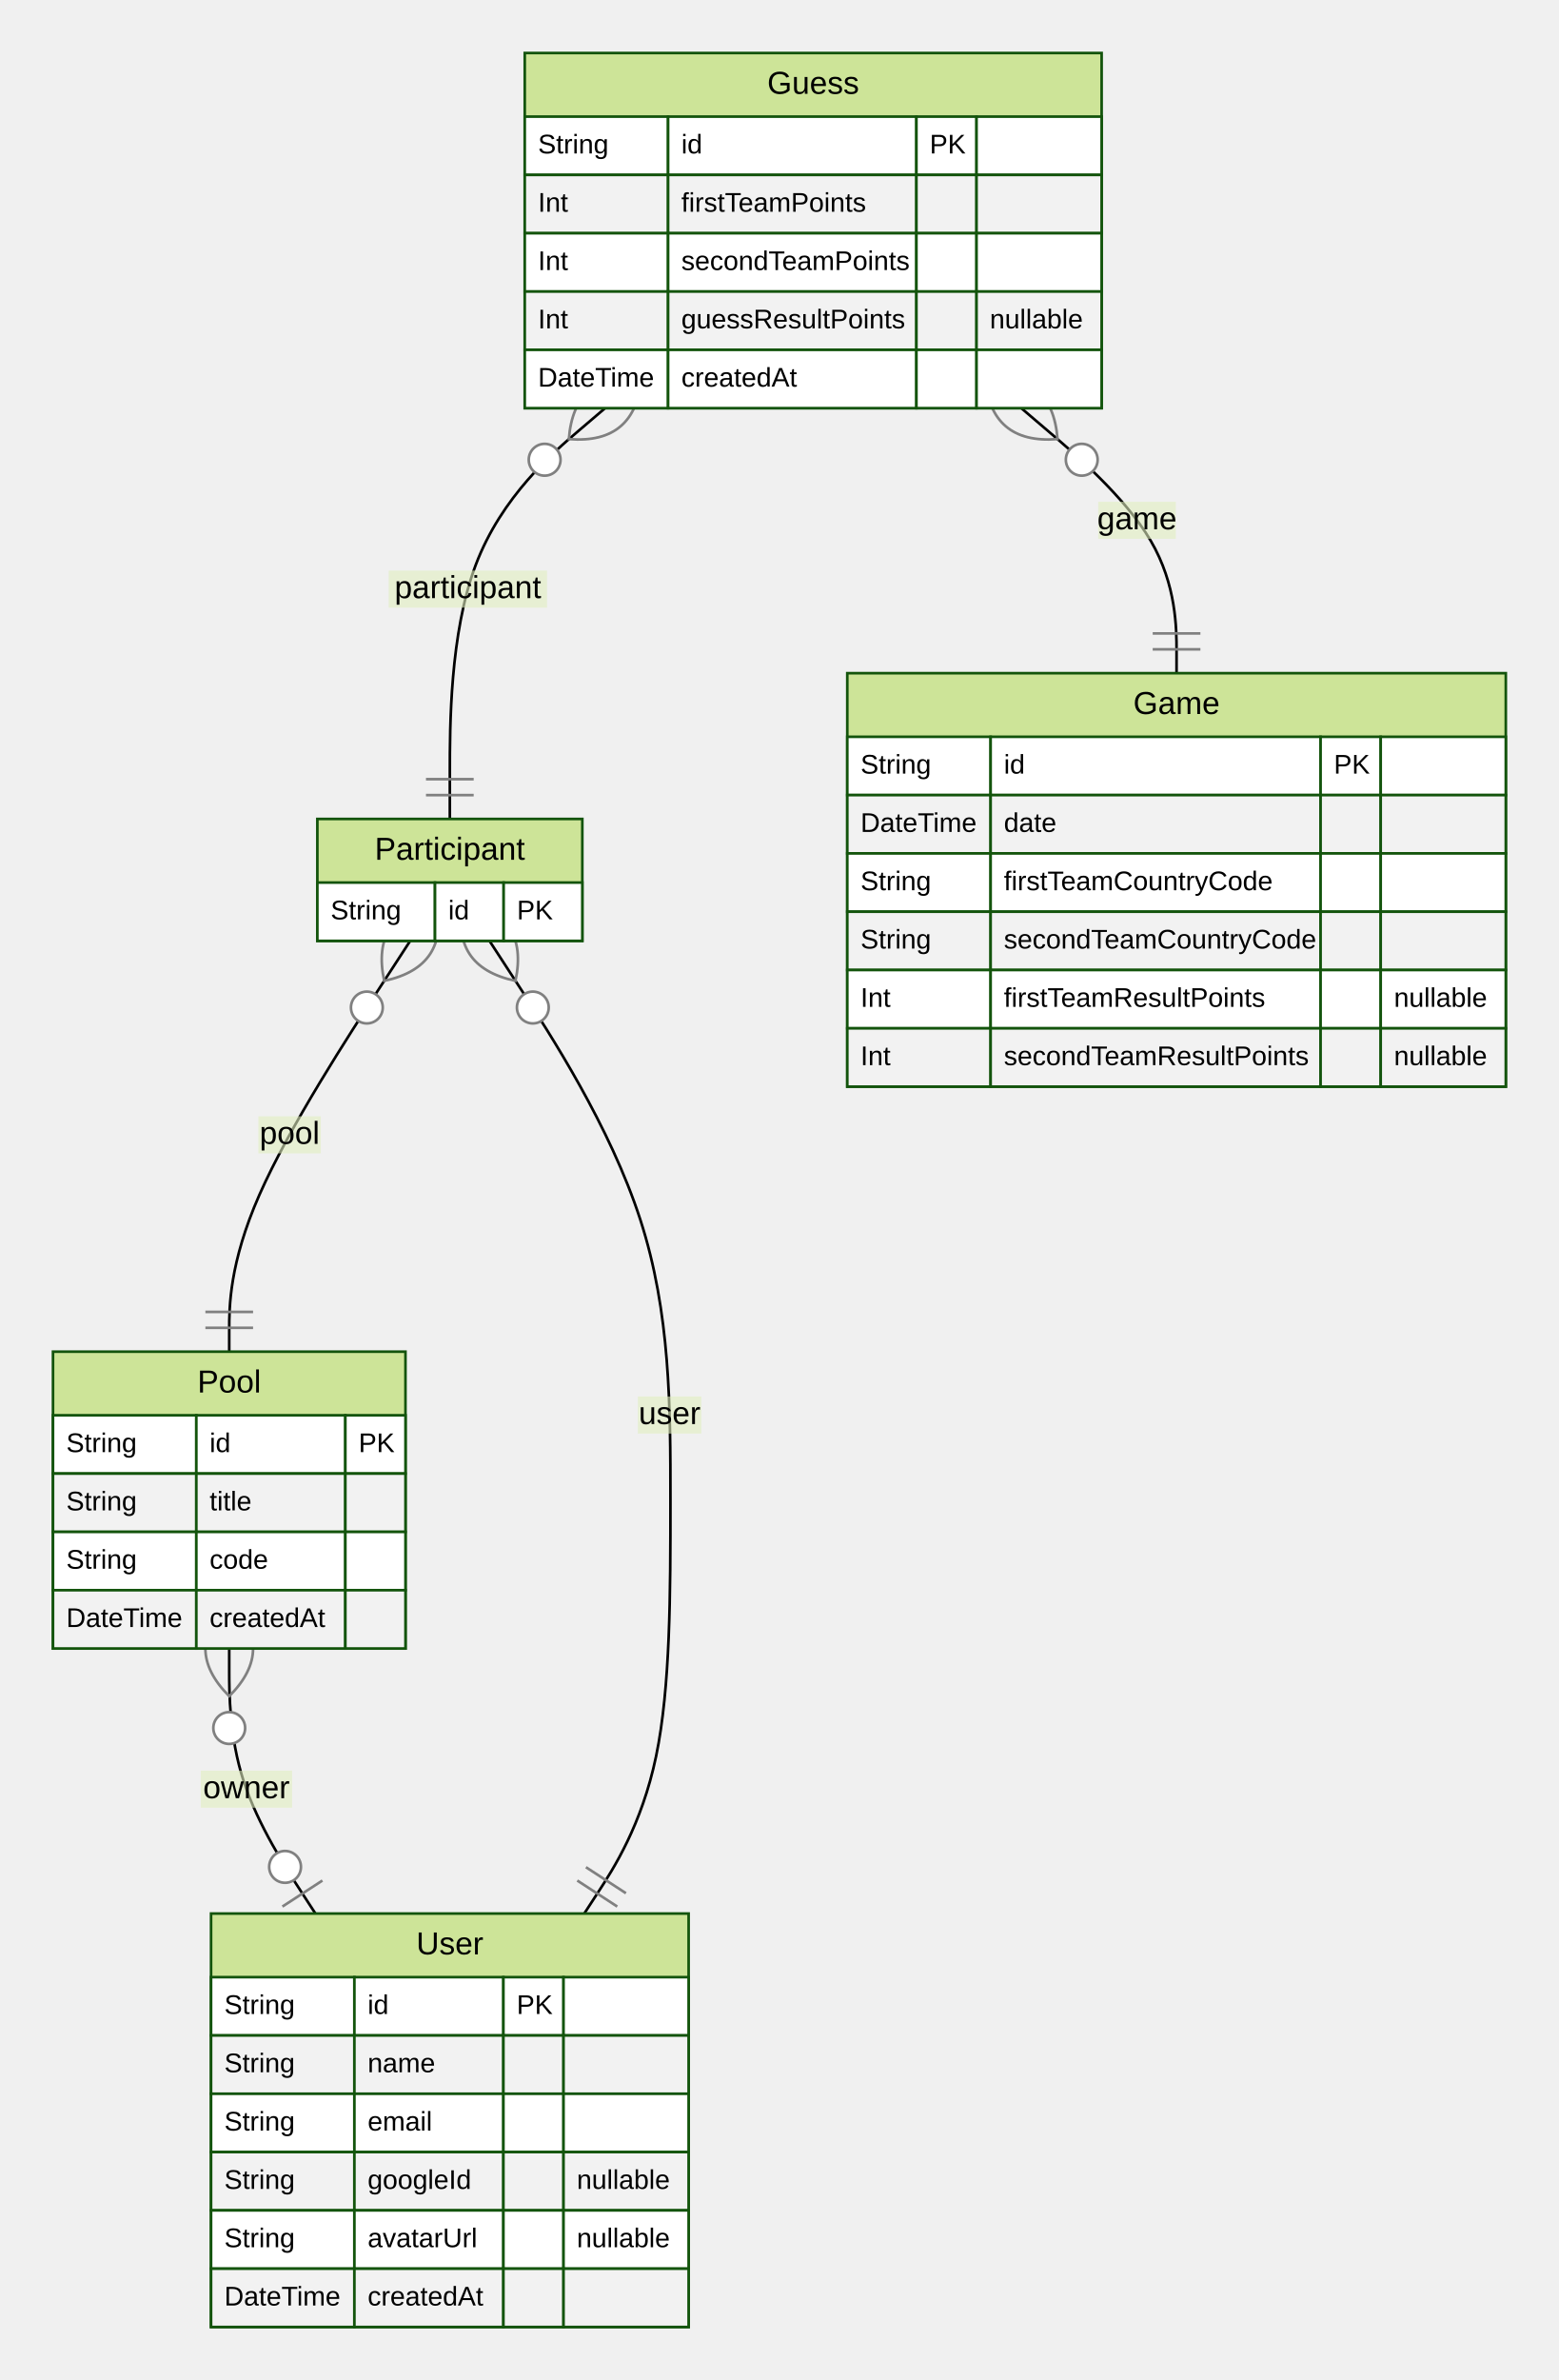
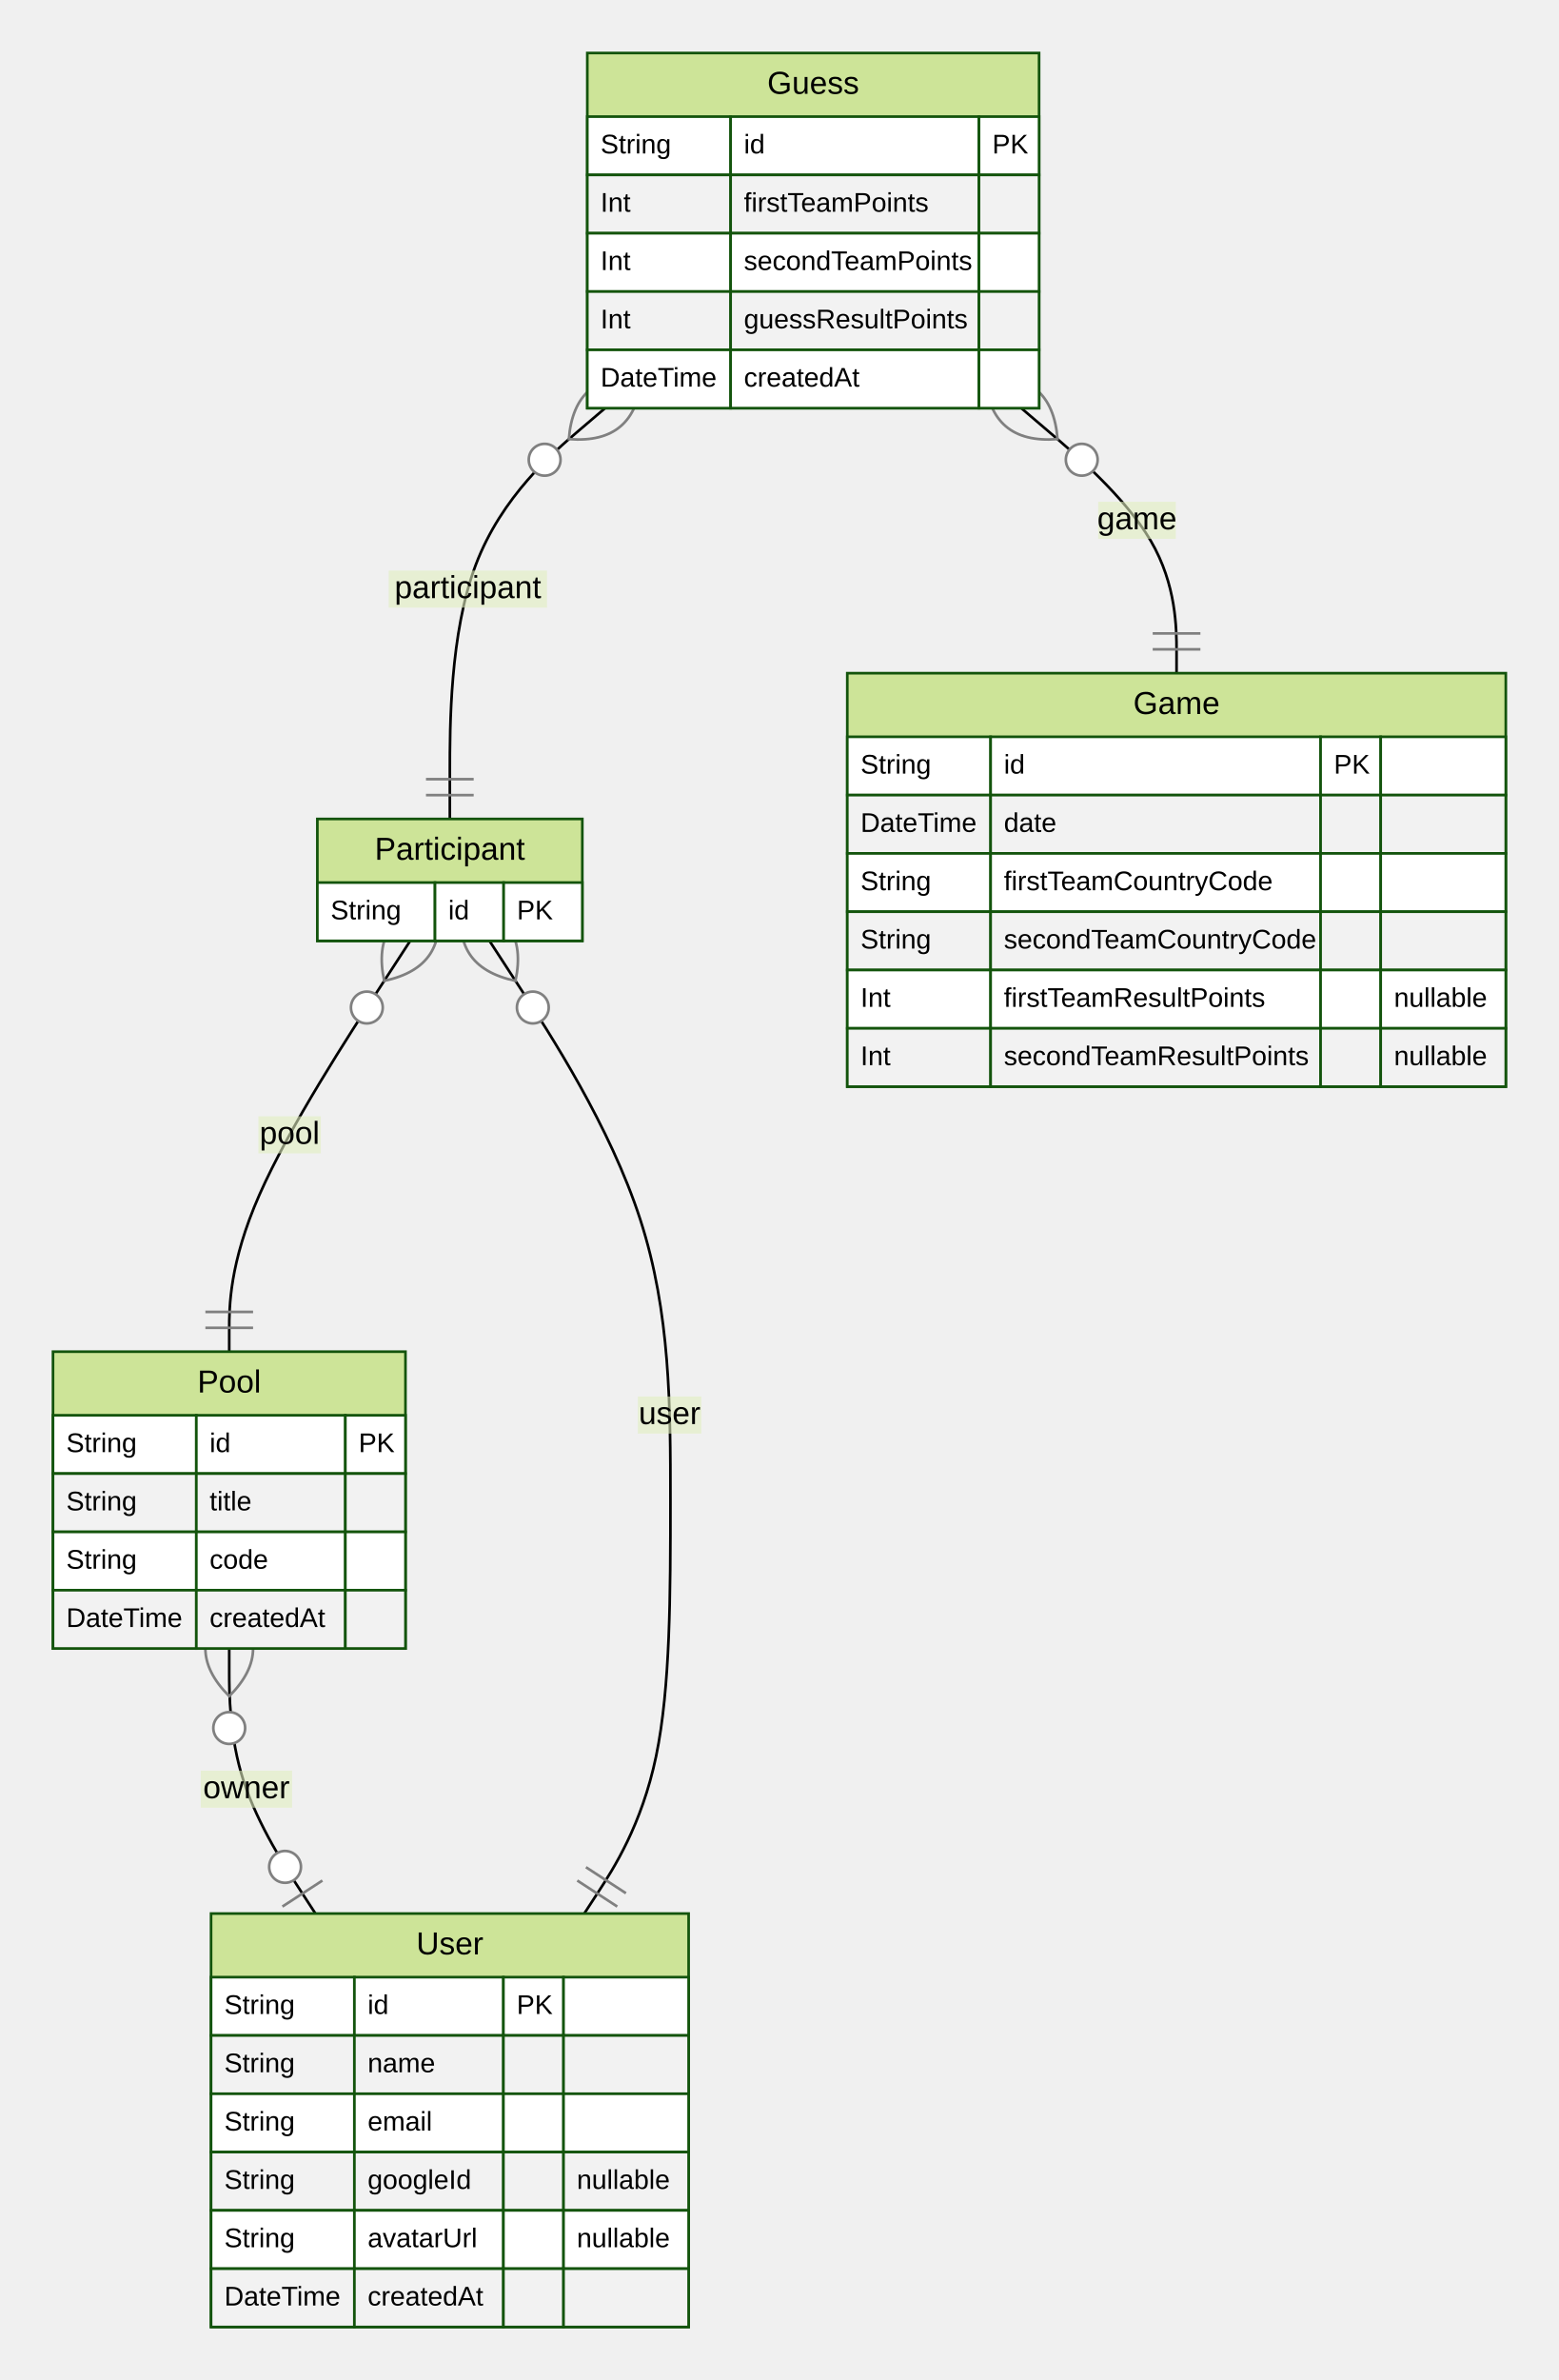
<svg xmlns="http://www.w3.org/2000/svg" aria-labelledby="chart-title-mermaid-0 chart-desc-mermaid-0" role="img" viewBox="0 0 588.295 898" style="max-width: 588.295px; background-color: white;" width="100%" id="mermaid-0">
  <style>#mermaid-0 {font-family:"trebuchet ms",verdana,arial,sans-serif;font-size:16px;fill:#000000;}#mermaid-0 .error-icon{fill:#552222;}#mermaid-0 .error-text{fill:#552222;stroke:#552222;}#mermaid-0 .edge-thickness-normal{stroke-width:2px;}#mermaid-0 .edge-thickness-thick{stroke-width:3.5px;}#mermaid-0 .edge-pattern-solid{stroke-dasharray:0;}#mermaid-0 .edge-pattern-dashed{stroke-dasharray:3;}#mermaid-0 .edge-pattern-dotted{stroke-dasharray:2;}#mermaid-0 .marker{fill:#000000;stroke:#000000;}#mermaid-0 .marker.cross{stroke:#000000;}#mermaid-0 svg{font-family:"trebuchet ms",verdana,arial,sans-serif;font-size:16px;}#mermaid-0 .entityBox{fill:#cde498;stroke:#13540c;}#mermaid-0 .attributeBoxOdd{fill:#ffffff;stroke:#13540c;}#mermaid-0 .attributeBoxEven{fill:#f2f2f2;stroke:#13540c;}#mermaid-0 .relationshipLabelBox{fill:hsl(78.158, 58.462%, 84.51%);opacity:0.7;background-color:hsl(78.158, 58.462%, 84.51%);}#mermaid-0 .relationshipLabelBox rect{opacity:0.5;}#mermaid-0 .relationshipLine{stroke:#000000;}#mermaid-0 :root{--mermaid-font-family:"trebuchet ms",verdana,arial,sans-serif;}</style>
  <g />
  <defs>
    <marker orient="auto" markerHeight="18" markerWidth="18" refY="9" refX="0" id="ONLY_ONE_START">
      <path d="M9,0 L9,18 M15,0 L15,18" fill="none" stroke="gray" />
    </marker>
  </defs>
  <defs>
    <marker orient="auto" markerHeight="18" markerWidth="18" refY="9" refX="18" id="ONLY_ONE_END">
      <path d="M3,0 L3,18 M9,0 L9,18" fill="none" stroke="gray" />
    </marker>
  </defs>
  <defs>
    <marker orient="auto" markerHeight="18" markerWidth="30" refY="9" refX="0" id="ZERO_OR_ONE_START">
      <circle r="6" cy="9" cx="21" fill="white" stroke="gray" />
      <path d="M9,0 L9,18" fill="none" stroke="gray" />
    </marker>
  </defs>
  <defs>
    <marker orient="auto" markerHeight="18" markerWidth="30" refY="9" refX="30" id="ZERO_OR_ONE_END">
      <circle r="6" cy="9" cx="9" fill="white" stroke="gray" />
      <path d="M21,0 L21,18" fill="none" stroke="gray" />
    </marker>
  </defs>
  <defs>
    <marker orient="auto" markerHeight="36" markerWidth="45" refY="18" refX="18" id="ONE_OR_MORE_START">
      <path d="M0,18 Q 18,0 36,18 Q 18,36 0,18 M42,9 L42,27" fill="none" stroke="gray" />
    </marker>
  </defs>
  <defs>
    <marker orient="auto" markerHeight="36" markerWidth="45" refY="18" refX="27" id="ONE_OR_MORE_END">
      <path d="M3,9 L3,27 M9,18 Q27,0 45,18 Q27,36 9,18" fill="none" stroke="gray" />
    </marker>
  </defs>
  <defs>
    <marker orient="auto" markerHeight="36" markerWidth="57" refY="18" refX="18" id="ZERO_OR_MORE_START">
      <circle r="6" cy="18" cx="48" fill="white" stroke="gray" />
      <path d="M0,18 Q18,0 36,18 Q18,36 0,18" fill="none" stroke="gray" />
    </marker>
  </defs>
  <defs>
    <marker orient="auto" markerHeight="36" markerWidth="57" refY="18" refX="39" id="ZERO_OR_MORE_END">
      <circle r="6" cy="18" cx="9" fill="white" stroke="gray" />
      <path d="M21,18 Q39,0 57,18 Q39,36 21,18" fill="none" stroke="gray" />
    </marker>
  </defs>
  <path marker-start="url(#ZERO_OR_MORE_START)" marker-end="url(#ZERO_OR_ONE_END)" fill="none" stroke="gray" d="M86.513,622L86.513,630.333C86.513,638.667,86.513,655.333,91.934,672C97.354,688.667,108.195,705.333,113.615,713.667L119.035,722" class="er relationshipLine" />
  <path marker-start="url(#ZERO_OR_MORE_START)" marker-end="url(#ONLY_ONE_END)" fill="none" stroke="gray" d="M184.73,355L196.113,372.5C207.495,390,230.261,425,241.644,460.167C253.026,495.333,253.026,530.667,253.026,566C253.026,601.333,253.026,636.667,247.606,662.667C242.186,688.667,231.345,705.333,225.925,713.667L220.504,722" class="er relationshipLine" />
  <path marker-start="url(#ZERO_OR_MORE_START)" marker-end="url(#ONLY_ONE_END)" fill="none" stroke="gray" d="M154.81,355L143.427,372.5C132.044,390,109.279,425,97.896,450.833C86.513,476.667,86.513,493.333,86.513,501.667L86.513,510" class="er relationshipLine" />
  <path marker-start="url(#ZERO_OR_MORE_START)" marker-end="url(#ONLY_ONE_END)" fill="none" stroke="gray" d="M385.429,154L395.196,162.333C404.964,170.667,424.498,187.333,434.265,204C444.032,220.667,444.032,237.333,444.032,245.667L444.032,254" class="er relationshipLine" />
  <path marker-start="url(#ZERO_OR_MORE_START)" marker-end="url(#ONLY_ONE_END)" fill="none" stroke="gray" d="M228.373,154L218.606,162.333C208.839,170.667,189.304,187.333,179.537,213.167C169.77,239,169.77,274,169.77,291.5L169.77,309" class="er relationshipLine" />
  <g transform="translate(20,510 )" id="Pool">
    <rect height="112" width="133.026" y="0" x="0" stroke="gray" fill-opacity="100%" fill="honeydew" class="er entityBox" />
    <text transform="translate(66.51321,12)" style="font-family: &quot;trebuchet ms&quot;, verdana, arial, sans-serif;; font-size: 12px" text-anchor="middle" dominant-baseline="middle" y="0" x="0" id="entity-Pool" class="er entityLabel">Pool</text>
    <rect height="22" width="54.096" y="24" x="0" stroke="gray" fill-opacity="100%" fill="honeydew" class="er attributeBoxOdd" />
    <text transform="translate(5,35)" style="font-family: &quot;trebuchet ms&quot;, verdana, arial, sans-serif;; font-size: 10.2px" text-anchor="left" dominant-baseline="middle" y="0" x="0" id="entity-Pool-attr-1-type" class="er entityLabel">String</text>
    <rect height="22" width="56.243" y="24" x="54.096" stroke="gray" fill-opacity="100%" fill="honeydew" class="er attributeBoxOdd" />
    <text transform="translate(59.09555,35)" style="font-family: &quot;trebuchet ms&quot;, verdana, arial, sans-serif;; font-size: 10.2px" text-anchor="left" dominant-baseline="middle" y="0" x="0" id="entity-Pool-attr-1-name" class="er entityLabel">id</text>
    <rect height="22" width="22.688" y="24" x="110.339" stroke="gray" fill-opacity="100%" fill="honeydew" class="er attributeBoxOdd" />
    <text transform="translate(115.3387,35)" style="font-family: &quot;trebuchet ms&quot;, verdana, arial, sans-serif;; font-size: 10.2px" text-anchor="left" dominant-baseline="middle" y="0" x="0" id="entity-Pool-attr-1-key" class="er entityLabel">PK</text>
    <rect height="22" width="54.096" y="46" x="0" stroke="gray" fill-opacity="100%" fill="honeydew" class="er attributeBoxEven" />
    <text transform="translate(5,57)" style="font-family: &quot;trebuchet ms&quot;, verdana, arial, sans-serif;; font-size: 10.2px" text-anchor="left" dominant-baseline="middle" y="0" x="0" id="entity-Pool-attr-2-type" class="er entityLabel">String</text>
    <rect height="22" width="56.243" y="46" x="54.096" stroke="gray" fill-opacity="100%" fill="honeydew" class="er attributeBoxEven" />
    <text transform="translate(59.09555,57)" style="font-family: &quot;trebuchet ms&quot;, verdana, arial, sans-serif;; font-size: 10.2px" text-anchor="left" dominant-baseline="middle" y="0" x="0" id="entity-Pool-attr-2-name" class="er entityLabel">title</text>
    <rect height="22" width="22.688" y="46" x="110.339" stroke="gray" fill-opacity="100%" fill="honeydew" class="er attributeBoxEven" />
    <text transform="translate(115.3387,57)" style="font-family: &quot;trebuchet ms&quot;, verdana, arial, sans-serif;; font-size: 10.2px" text-anchor="left" dominant-baseline="middle" y="0" x="0" id="entity-Pool-attr-2-key" class="er entityLabel" />
    <rect height="22" width="54.096" y="68" x="0" stroke="gray" fill-opacity="100%" fill="honeydew" class="er attributeBoxOdd" />
    <text transform="translate(5,79)" style="font-family: &quot;trebuchet ms&quot;, verdana, arial, sans-serif;; font-size: 10.2px" text-anchor="left" dominant-baseline="middle" y="0" x="0" id="entity-Pool-attr-3-type" class="er entityLabel">String</text>
    <rect height="22" width="56.243" y="68" x="54.096" stroke="gray" fill-opacity="100%" fill="honeydew" class="er attributeBoxOdd" />
    <text transform="translate(59.09555,79)" style="font-family: &quot;trebuchet ms&quot;, verdana, arial, sans-serif;; font-size: 10.2px" text-anchor="left" dominant-baseline="middle" y="0" x="0" id="entity-Pool-attr-3-name" class="er entityLabel">code</text>
    <rect height="22" width="22.688" y="68" x="110.339" stroke="gray" fill-opacity="100%" fill="honeydew" class="er attributeBoxOdd" />
    <text transform="translate(115.3387,79)" style="font-family: &quot;trebuchet ms&quot;, verdana, arial, sans-serif;; font-size: 10.2px" text-anchor="left" dominant-baseline="middle" y="0" x="0" id="entity-Pool-attr-3-key" class="er entityLabel" />
    <rect height="22" width="54.096" y="90" x="0" stroke="gray" fill-opacity="100%" fill="honeydew" class="er attributeBoxEven" />
    <text transform="translate(5,101)" style="font-family: &quot;trebuchet ms&quot;, verdana, arial, sans-serif;; font-size: 10.2px" text-anchor="left" dominant-baseline="middle" y="0" x="0" id="entity-Pool-attr-4-type" class="er entityLabel">DateTime</text>
    <rect height="22" width="56.243" y="90" x="54.096" stroke="gray" fill-opacity="100%" fill="honeydew" class="er attributeBoxEven" />
    <text transform="translate(59.09555,101)" style="font-family: &quot;trebuchet ms&quot;, verdana, arial, sans-serif;; font-size: 10.2px" text-anchor="left" dominant-baseline="middle" y="0" x="0" id="entity-Pool-attr-4-name" class="er entityLabel">createdAt</text>
    <rect height="22" width="22.688" y="90" x="110.339" stroke="gray" fill-opacity="100%" fill="honeydew" class="er attributeBoxEven" />
    <text transform="translate(115.3387,101)" style="font-family: &quot;trebuchet ms&quot;, verdana, arial, sans-serif;; font-size: 10.2px" text-anchor="left" dominant-baseline="middle" y="0" x="0" id="entity-Pool-attr-4-key" class="er entityLabel" />
  </g>
  <g transform="translate(119.7698,309 )" id="Participant">
    <rect height="46" width="100" y="0" x="0" stroke="gray" fill-opacity="100%" fill="honeydew" class="er entityBox" />
    <text transform="translate(50,12)" style="font-family: &quot;trebuchet ms&quot;, verdana, arial, sans-serif;; font-size: 12px" text-anchor="middle" dominant-baseline="middle" y="0" x="0" id="entity-Participant" class="er entityLabel">Participant</text>
    <rect height="22" width="44.399" y="24" x="0" stroke="gray" fill-opacity="100%" fill="honeydew" class="er attributeBoxOdd" />
    <text transform="translate(5,35)" style="font-family: &quot;trebuchet ms&quot;, verdana, arial, sans-serif;; font-size: 10.2px" text-anchor="left" dominant-baseline="middle" y="0" x="0" id="entity-Participant-attr-1-type" class="er entityLabel">String</text>
    <rect height="22" width="25.911" y="24" x="44.399" stroke="gray" fill-opacity="100%" fill="honeydew" class="er attributeBoxOdd" />
    <text transform="translate(49.39862,35)" style="font-family: &quot;trebuchet ms&quot;, verdana, arial, sans-serif;; font-size: 10.2px" text-anchor="left" dominant-baseline="middle" y="0" x="0" id="entity-Participant-attr-1-name" class="er entityLabel">id</text>
    <rect height="22" width="29.69" y="24" x="70.31" stroke="gray" fill-opacity="100%" fill="honeydew" class="er attributeBoxOdd" />
    <text transform="translate(75.30976,35)" style="font-family: &quot;trebuchet ms&quot;, verdana, arial, sans-serif;; font-size: 10.2px" text-anchor="left" dominant-baseline="middle" y="0" x="0" id="entity-Participant-attr-1-key" class="er entityLabel">PK</text>
  </g>
  <g transform="translate(79.65034,722 )" id="User">
    <rect height="156" width="180.239" y="0" x="0" stroke="gray" fill-opacity="100%" fill="honeydew" class="er entityBox" />
    <text transform="translate(90.11948,12)" style="font-family: &quot;trebuchet ms&quot;, verdana, arial, sans-serif;; font-size: 12px" text-anchor="middle" dominant-baseline="middle" y="0" x="0" id="entity-User" class="er entityLabel">User</text>
    <rect height="22" width="54.096" y="24" x="0" stroke="gray" fill-opacity="100%" fill="honeydew" class="er attributeBoxOdd" />
    <text transform="translate(5,35)" style="font-family: &quot;trebuchet ms&quot;, verdana, arial, sans-serif;; font-size: 10.2px" text-anchor="left" dominant-baseline="middle" y="0" x="0" id="entity-User-attr-1-type" class="er entityLabel">String</text>
    <rect height="22" width="56.243" y="24" x="54.096" stroke="gray" fill-opacity="100%" fill="honeydew" class="er attributeBoxOdd" />
    <text transform="translate(59.09555,35)" style="font-family: &quot;trebuchet ms&quot;, verdana, arial, sans-serif;; font-size: 10.2px" text-anchor="left" dominant-baseline="middle" y="0" x="0" id="entity-User-attr-1-name" class="er entityLabel">id</text>
    <rect height="22" width="22.688" y="24" x="110.339" stroke="gray" fill-opacity="100%" fill="honeydew" class="er attributeBoxOdd" />
    <text transform="translate(115.3387,35)" style="font-family: &quot;trebuchet ms&quot;, verdana, arial, sans-serif;; font-size: 10.2px" text-anchor="left" dominant-baseline="middle" y="0" x="0" id="entity-User-attr-1-key" class="er entityLabel">PK</text>
    <rect height="22" width="47.213" y="24" x="133.026" stroke="gray" fill-opacity="100%" fill="honeydew" class="er attributeBoxOdd" />
    <text transform="translate(138.0264,35)" style="font-family: &quot;trebuchet ms&quot;, verdana, arial, sans-serif;; font-size: 10.2px" text-anchor="left" dominant-baseline="middle" y="0" x="0" id="entity-User-attr-1-comment" class="er entityLabel" />
    <rect height="22" width="54.096" y="46" x="0" stroke="gray" fill-opacity="100%" fill="honeydew" class="er attributeBoxEven" />
    <text transform="translate(5,57)" style="font-family: &quot;trebuchet ms&quot;, verdana, arial, sans-serif;; font-size: 10.2px" text-anchor="left" dominant-baseline="middle" y="0" x="0" id="entity-User-attr-2-type" class="er entityLabel">String</text>
    <rect height="22" width="56.243" y="46" x="54.096" stroke="gray" fill-opacity="100%" fill="honeydew" class="er attributeBoxEven" />
    <text transform="translate(59.09555,57)" style="font-family: &quot;trebuchet ms&quot;, verdana, arial, sans-serif;; font-size: 10.2px" text-anchor="left" dominant-baseline="middle" y="0" x="0" id="entity-User-attr-2-name" class="er entityLabel">name</text>
    <rect height="22" width="22.688" y="46" x="110.339" stroke="gray" fill-opacity="100%" fill="honeydew" class="er attributeBoxEven" />
    <text transform="translate(115.3387,57)" style="font-family: &quot;trebuchet ms&quot;, verdana, arial, sans-serif;; font-size: 10.2px" text-anchor="left" dominant-baseline="middle" y="0" x="0" id="entity-User-attr-2-key" class="er entityLabel" />
    <rect height="22" width="47.213" y="46" x="133.026" stroke="gray" fill-opacity="100%" fill="honeydew" class="er attributeBoxEven" />
    <text transform="translate(138.0264,57)" style="font-family: &quot;trebuchet ms&quot;, verdana, arial, sans-serif;; font-size: 10.2px" text-anchor="left" dominant-baseline="middle" y="0" x="0" id="entity-User-attr-2-comment" class="er entityLabel" />
    <rect height="22" width="54.096" y="68" x="0" stroke="gray" fill-opacity="100%" fill="honeydew" class="er attributeBoxOdd" />
    <text transform="translate(5,79)" style="font-family: &quot;trebuchet ms&quot;, verdana, arial, sans-serif;; font-size: 10.2px" text-anchor="left" dominant-baseline="middle" y="0" x="0" id="entity-User-attr-3-type" class="er entityLabel">String</text>
    <rect height="22" width="56.243" y="68" x="54.096" stroke="gray" fill-opacity="100%" fill="honeydew" class="er attributeBoxOdd" />
    <text transform="translate(59.09555,79)" style="font-family: &quot;trebuchet ms&quot;, verdana, arial, sans-serif;; font-size: 10.2px" text-anchor="left" dominant-baseline="middle" y="0" x="0" id="entity-User-attr-3-name" class="er entityLabel">email</text>
    <rect height="22" width="22.688" y="68" x="110.339" stroke="gray" fill-opacity="100%" fill="honeydew" class="er attributeBoxOdd" />
    <text transform="translate(115.3387,79)" style="font-family: &quot;trebuchet ms&quot;, verdana, arial, sans-serif;; font-size: 10.2px" text-anchor="left" dominant-baseline="middle" y="0" x="0" id="entity-User-attr-3-key" class="er entityLabel" />
    <rect height="22" width="47.213" y="68" x="133.026" stroke="gray" fill-opacity="100%" fill="honeydew" class="er attributeBoxOdd" />
    <text transform="translate(138.0264,79)" style="font-family: &quot;trebuchet ms&quot;, verdana, arial, sans-serif;; font-size: 10.2px" text-anchor="left" dominant-baseline="middle" y="0" x="0" id="entity-User-attr-3-comment" class="er entityLabel" />
    <rect height="22" width="54.096" y="90" x="0" stroke="gray" fill-opacity="100%" fill="honeydew" class="er attributeBoxEven" />
    <text transform="translate(5,101)" style="font-family: &quot;trebuchet ms&quot;, verdana, arial, sans-serif;; font-size: 10.2px" text-anchor="left" dominant-baseline="middle" y="0" x="0" id="entity-User-attr-4-type" class="er entityLabel">String</text>
    <rect height="22" width="56.243" y="90" x="54.096" stroke="gray" fill-opacity="100%" fill="honeydew" class="er attributeBoxEven" />
    <text transform="translate(59.09555,101)" style="font-family: &quot;trebuchet ms&quot;, verdana, arial, sans-serif;; font-size: 10.2px" text-anchor="left" dominant-baseline="middle" y="0" x="0" id="entity-User-attr-4-name" class="er entityLabel">googleId</text>
    <rect height="22" width="22.688" y="90" x="110.339" stroke="gray" fill-opacity="100%" fill="honeydew" class="er attributeBoxEven" />
    <text transform="translate(115.3387,101)" style="font-family: &quot;trebuchet ms&quot;, verdana, arial, sans-serif;; font-size: 10.2px" text-anchor="left" dominant-baseline="middle" y="0" x="0" id="entity-User-attr-4-key" class="er entityLabel" />
    <rect height="22" width="47.213" y="90" x="133.026" stroke="gray" fill-opacity="100%" fill="honeydew" class="er attributeBoxEven" />
    <text transform="translate(138.0264,101)" style="font-family: &quot;trebuchet ms&quot;, verdana, arial, sans-serif;; font-size: 10.2px" text-anchor="left" dominant-baseline="middle" y="0" x="0" id="entity-User-attr-4-comment" class="er entityLabel">nullable</text>
    <rect height="22" width="54.096" y="112" x="0" stroke="gray" fill-opacity="100%" fill="honeydew" class="er attributeBoxOdd" />
    <text transform="translate(5,123)" style="font-family: &quot;trebuchet ms&quot;, verdana, arial, sans-serif;; font-size: 10.2px" text-anchor="left" dominant-baseline="middle" y="0" x="0" id="entity-User-attr-5-type" class="er entityLabel">String</text>
    <rect height="22" width="56.243" y="112" x="54.096" stroke="gray" fill-opacity="100%" fill="honeydew" class="er attributeBoxOdd" />
    <text transform="translate(59.09555,123)" style="font-family: &quot;trebuchet ms&quot;, verdana, arial, sans-serif;; font-size: 10.2px" text-anchor="left" dominant-baseline="middle" y="0" x="0" id="entity-User-attr-5-name" class="er entityLabel">avatarUrl</text>
    <rect height="22" width="22.688" y="112" x="110.339" stroke="gray" fill-opacity="100%" fill="honeydew" class="er attributeBoxOdd" />
    <text transform="translate(115.3387,123)" style="font-family: &quot;trebuchet ms&quot;, verdana, arial, sans-serif;; font-size: 10.2px" text-anchor="left" dominant-baseline="middle" y="0" x="0" id="entity-User-attr-5-key" class="er entityLabel" />
    <rect height="22" width="47.213" y="112" x="133.026" stroke="gray" fill-opacity="100%" fill="honeydew" class="er attributeBoxOdd" />
    <text transform="translate(138.0264,123)" style="font-family: &quot;trebuchet ms&quot;, verdana, arial, sans-serif;; font-size: 10.2px" text-anchor="left" dominant-baseline="middle" y="0" x="0" id="entity-User-attr-5-comment" class="er entityLabel">nullable</text>
    <rect height="22" width="54.096" y="134" x="0" stroke="gray" fill-opacity="100%" fill="honeydew" class="er attributeBoxEven" />
    <text transform="translate(5,145)" style="font-family: &quot;trebuchet ms&quot;, verdana, arial, sans-serif;; font-size: 10.2px" text-anchor="left" dominant-baseline="middle" y="0" x="0" id="entity-User-attr-6-type" class="er entityLabel">DateTime</text>
    <rect height="22" width="56.243" y="134" x="54.096" stroke="gray" fill-opacity="100%" fill="honeydew" class="er attributeBoxEven" />
    <text transform="translate(59.09555,145)" style="font-family: &quot;trebuchet ms&quot;, verdana, arial, sans-serif;; font-size: 10.2px" text-anchor="left" dominant-baseline="middle" y="0" x="0" id="entity-User-attr-6-name" class="er entityLabel">createdAt</text>
    <rect height="22" width="22.688" y="134" x="110.339" stroke="gray" fill-opacity="100%" fill="honeydew" class="er attributeBoxEven" />
    <text transform="translate(115.3387,145)" style="font-family: &quot;trebuchet ms&quot;, verdana, arial, sans-serif;; font-size: 10.2px" text-anchor="left" dominant-baseline="middle" y="0" x="0" id="entity-User-attr-6-key" class="er entityLabel" />
    <rect height="22" width="47.213" y="134" x="133.026" stroke="gray" fill-opacity="100%" fill="honeydew" class="er attributeBoxEven" />
    <text transform="translate(138.0264,145)" style="font-family: &quot;trebuchet ms&quot;, verdana, arial, sans-serif;; font-size: 10.2px" text-anchor="left" dominant-baseline="middle" y="0" x="0" id="entity-User-attr-6-comment" class="er entityLabel" />
  </g>
  <g transform="translate(319.7698,254 )" id="Game">
    <rect height="156" width="248.525" y="0" x="0" stroke="gray" fill-opacity="100%" fill="honeydew" class="er entityBox" />
    <text transform="translate(124.2625,12)" style="font-family: &quot;trebuchet ms&quot;, verdana, arial, sans-serif;; font-size: 12px" text-anchor="middle" dominant-baseline="middle" y="0" x="0" id="entity-Game" class="er entityLabel">Game</text>
    <rect height="22" width="54.096" y="24" x="0" stroke="gray" fill-opacity="100%" fill="honeydew" class="er attributeBoxOdd" />
    <text transform="translate(5,35)" style="font-family: &quot;trebuchet ms&quot;, verdana, arial, sans-serif;; font-size: 10.2px" text-anchor="left" dominant-baseline="middle" y="0" x="0" id="entity-Game-attr-1-type" class="er entityLabel">String</text>
    <rect height="22" width="124.529" y="24" x="54.096" stroke="gray" fill-opacity="100%" fill="honeydew" class="er attributeBoxOdd" />
    <text transform="translate(59.09555,35)" style="font-family: &quot;trebuchet ms&quot;, verdana, arial, sans-serif;; font-size: 10.2px" text-anchor="left" dominant-baseline="middle" y="0" x="0" id="entity-Game-attr-1-name" class="er entityLabel">id</text>
    <rect height="22" width="22.688" y="24" x="178.625" stroke="gray" fill-opacity="100%" fill="honeydew" class="er attributeBoxOdd" />
    <text transform="translate(183.6248,35)" style="font-family: &quot;trebuchet ms&quot;, verdana, arial, sans-serif;; font-size: 10.2px" text-anchor="left" dominant-baseline="middle" y="0" x="0" id="entity-Game-attr-1-key" class="er entityLabel">PK</text>
    <rect height="22" width="47.213" y="24" x="201.312" stroke="gray" fill-opacity="100%" fill="honeydew" class="er attributeBoxOdd" />
    <text transform="translate(206.3125,35)" style="font-family: &quot;trebuchet ms&quot;, verdana, arial, sans-serif;; font-size: 10.2px" text-anchor="left" dominant-baseline="middle" y="0" x="0" id="entity-Game-attr-1-comment" class="er entityLabel" />
    <rect height="22" width="54.096" y="46" x="0" stroke="gray" fill-opacity="100%" fill="honeydew" class="er attributeBoxEven" />
    <text transform="translate(5,57)" style="font-family: &quot;trebuchet ms&quot;, verdana, arial, sans-serif;; font-size: 10.2px" text-anchor="left" dominant-baseline="middle" y="0" x="0" id="entity-Game-attr-2-type" class="er entityLabel">DateTime</text>
    <rect height="22" width="124.529" y="46" x="54.096" stroke="gray" fill-opacity="100%" fill="honeydew" class="er attributeBoxEven" />
    <text transform="translate(59.09555,57)" style="font-family: &quot;trebuchet ms&quot;, verdana, arial, sans-serif;; font-size: 10.2px" text-anchor="left" dominant-baseline="middle" y="0" x="0" id="entity-Game-attr-2-name" class="er entityLabel">date</text>
    <rect height="22" width="22.688" y="46" x="178.625" stroke="gray" fill-opacity="100%" fill="honeydew" class="er attributeBoxEven" />
    <text transform="translate(183.6248,57)" style="font-family: &quot;trebuchet ms&quot;, verdana, arial, sans-serif;; font-size: 10.2px" text-anchor="left" dominant-baseline="middle" y="0" x="0" id="entity-Game-attr-2-key" class="er entityLabel" />
    <rect height="22" width="47.213" y="46" x="201.312" stroke="gray" fill-opacity="100%" fill="honeydew" class="er attributeBoxEven" />
    <text transform="translate(206.3125,57)" style="font-family: &quot;trebuchet ms&quot;, verdana, arial, sans-serif;; font-size: 10.2px" text-anchor="left" dominant-baseline="middle" y="0" x="0" id="entity-Game-attr-2-comment" class="er entityLabel" />
    <rect height="22" width="54.096" y="68" x="0" stroke="gray" fill-opacity="100%" fill="honeydew" class="er attributeBoxOdd" />
    <text transform="translate(5,79)" style="font-family: &quot;trebuchet ms&quot;, verdana, arial, sans-serif;; font-size: 10.2px" text-anchor="left" dominant-baseline="middle" y="0" x="0" id="entity-Game-attr-3-type" class="er entityLabel">String</text>
    <rect height="22" width="124.529" y="68" x="54.096" stroke="gray" fill-opacity="100%" fill="honeydew" class="er attributeBoxOdd" />
    <text transform="translate(59.09555,79)" style="font-family: &quot;trebuchet ms&quot;, verdana, arial, sans-serif;; font-size: 10.2px" text-anchor="left" dominant-baseline="middle" y="0" x="0" id="entity-Game-attr-3-name" class="er entityLabel">firstTeamCountryCode</text>
    <rect height="22" width="22.688" y="68" x="178.625" stroke="gray" fill-opacity="100%" fill="honeydew" class="er attributeBoxOdd" />
    <text transform="translate(183.6248,79)" style="font-family: &quot;trebuchet ms&quot;, verdana, arial, sans-serif;; font-size: 10.2px" text-anchor="left" dominant-baseline="middle" y="0" x="0" id="entity-Game-attr-3-key" class="er entityLabel" />
    <rect height="22" width="47.213" y="68" x="201.312" stroke="gray" fill-opacity="100%" fill="honeydew" class="er attributeBoxOdd" />
    <text transform="translate(206.3125,79)" style="font-family: &quot;trebuchet ms&quot;, verdana, arial, sans-serif;; font-size: 10.2px" text-anchor="left" dominant-baseline="middle" y="0" x="0" id="entity-Game-attr-3-comment" class="er entityLabel" />
    <rect height="22" width="54.096" y="90" x="0" stroke="gray" fill-opacity="100%" fill="honeydew" class="er attributeBoxEven" />
    <text transform="translate(5,101)" style="font-family: &quot;trebuchet ms&quot;, verdana, arial, sans-serif;; font-size: 10.2px" text-anchor="left" dominant-baseline="middle" y="0" x="0" id="entity-Game-attr-4-type" class="er entityLabel">String</text>
    <rect height="22" width="124.529" y="90" x="54.096" stroke="gray" fill-opacity="100%" fill="honeydew" class="er attributeBoxEven" />
    <text transform="translate(59.09555,101)" style="font-family: &quot;trebuchet ms&quot;, verdana, arial, sans-serif;; font-size: 10.2px" text-anchor="left" dominant-baseline="middle" y="0" x="0" id="entity-Game-attr-4-name" class="er entityLabel">secondTeamCountryCode</text>
    <rect height="22" width="22.688" y="90" x="178.625" stroke="gray" fill-opacity="100%" fill="honeydew" class="er attributeBoxEven" />
    <text transform="translate(183.6248,101)" style="font-family: &quot;trebuchet ms&quot;, verdana, arial, sans-serif;; font-size: 10.2px" text-anchor="left" dominant-baseline="middle" y="0" x="0" id="entity-Game-attr-4-key" class="er entityLabel" />
    <rect height="22" width="47.213" y="90" x="201.312" stroke="gray" fill-opacity="100%" fill="honeydew" class="er attributeBoxEven" />
    <text transform="translate(206.3125,101)" style="font-family: &quot;trebuchet ms&quot;, verdana, arial, sans-serif;; font-size: 10.2px" text-anchor="left" dominant-baseline="middle" y="0" x="0" id="entity-Game-attr-4-comment" class="er entityLabel" />
    <rect height="22" width="54.096" y="112" x="0" stroke="gray" fill-opacity="100%" fill="honeydew" class="er attributeBoxOdd" />
    <text transform="translate(5,123)" style="font-family: &quot;trebuchet ms&quot;, verdana, arial, sans-serif;; font-size: 10.2px" text-anchor="left" dominant-baseline="middle" y="0" x="0" id="entity-Game-attr-5-type" class="er entityLabel">Int</text>
    <rect height="22" width="124.529" y="112" x="54.096" stroke="gray" fill-opacity="100%" fill="honeydew" class="er attributeBoxOdd" />
    <text transform="translate(59.09555,123)" style="font-family: &quot;trebuchet ms&quot;, verdana, arial, sans-serif;; font-size: 10.2px" text-anchor="left" dominant-baseline="middle" y="0" x="0" id="entity-Game-attr-5-name" class="er entityLabel">firstTeamResultPoints</text>
    <rect height="22" width="22.688" y="112" x="178.625" stroke="gray" fill-opacity="100%" fill="honeydew" class="er attributeBoxOdd" />
    <text transform="translate(183.6248,123)" style="font-family: &quot;trebuchet ms&quot;, verdana, arial, sans-serif;; font-size: 10.2px" text-anchor="left" dominant-baseline="middle" y="0" x="0" id="entity-Game-attr-5-key" class="er entityLabel" />
    <rect height="22" width="47.213" y="112" x="201.312" stroke="gray" fill-opacity="100%" fill="honeydew" class="er attributeBoxOdd" />
    <text transform="translate(206.3125,123)" style="font-family: &quot;trebuchet ms&quot;, verdana, arial, sans-serif;; font-size: 10.2px" text-anchor="left" dominant-baseline="middle" y="0" x="0" id="entity-Game-attr-5-comment" class="er entityLabel">nullable</text>
    <rect height="22" width="54.096" y="134" x="0" stroke="gray" fill-opacity="100%" fill="honeydew" class="er attributeBoxEven" />
    <text transform="translate(5,145)" style="font-family: &quot;trebuchet ms&quot;, verdana, arial, sans-serif;; font-size: 10.2px" text-anchor="left" dominant-baseline="middle" y="0" x="0" id="entity-Game-attr-6-type" class="er entityLabel">Int</text>
    <rect height="22" width="124.529" y="134" x="54.096" stroke="gray" fill-opacity="100%" fill="honeydew" class="er attributeBoxEven" />
    <text transform="translate(59.09555,145)" style="font-family: &quot;trebuchet ms&quot;, verdana, arial, sans-serif;; font-size: 10.2px" text-anchor="left" dominant-baseline="middle" y="0" x="0" id="entity-Game-attr-6-name" class="er entityLabel">secondTeamResultPoints</text>
    <rect height="22" width="22.688" y="134" x="178.625" stroke="gray" fill-opacity="100%" fill="honeydew" class="er attributeBoxEven" />
    <text transform="translate(183.6248,145)" style="font-family: &quot;trebuchet ms&quot;, verdana, arial, sans-serif;; font-size: 10.2px" text-anchor="left" dominant-baseline="middle" y="0" x="0" id="entity-Game-attr-6-key" class="er entityLabel" />
    <rect height="22" width="47.213" y="134" x="201.312" stroke="gray" fill-opacity="100%" fill="honeydew" class="er attributeBoxEven" />
    <text transform="translate(206.3125,145)" style="font-family: &quot;trebuchet ms&quot;, verdana, arial, sans-serif;; font-size: 10.2px" text-anchor="left" dominant-baseline="middle" y="0" x="0" id="entity-Game-attr-6-comment" class="er entityLabel">nullable</text>
  </g>
-   <g transform="translate(198.0426,20 )" id="Guess">
-     <rect height="134" width="217.717" y="0" x="0" stroke="gray" fill-opacity="100%" fill="honeydew" class="er entityBox" />
-     <text transform="translate(108.8585,12)" style="font-family: &quot;trebuchet ms&quot;, verdana, arial, sans-serif;; font-size: 12px" text-anchor="middle" dominant-baseline="middle" y="0" x="0" id="entity-Guess" class="er entityLabel">Guess</text>
+   <g transform="translate(221.6489,20 )" id="Guess">
+     <rect height="134" width="170.504" y="0" x="0" stroke="gray" fill-opacity="100%" fill="honeydew" class="er entityBox" />
+     <text transform="translate(85.2522,12)" style="font-family: &quot;trebuchet ms&quot;, verdana, arial, sans-serif;; font-size: 12px" text-anchor="middle" dominant-baseline="middle" y="0" x="0" id="entity-Guess" class="er entityLabel">Guess</text>
    <rect height="22" width="54.096" y="24" x="0" stroke="gray" fill-opacity="100%" fill="honeydew" class="er attributeBoxOdd" />
    <text transform="translate(5,35)" style="font-family: &quot;trebuchet ms&quot;, verdana, arial, sans-serif;; font-size: 10.2px" text-anchor="left" dominant-baseline="middle" y="0" x="0" id="entity-Guess-attr-1-type" class="er entityLabel">String</text>
    <rect height="22" width="93.721" y="24" x="54.096" stroke="gray" fill-opacity="100%" fill="honeydew" class="er attributeBoxOdd" />
    <text transform="translate(59.09555,35)" style="font-family: &quot;trebuchet ms&quot;, verdana, arial, sans-serif;; font-size: 10.2px" text-anchor="left" dominant-baseline="middle" y="0" x="0" id="entity-Guess-attr-1-name" class="er entityLabel">id</text>
    <rect height="22" width="22.688" y="24" x="147.817" stroke="gray" fill-opacity="100%" fill="honeydew" class="er attributeBoxOdd" />
    <text transform="translate(152.8167,35)" style="font-family: &quot;trebuchet ms&quot;, verdana, arial, sans-serif;; font-size: 10.2px" text-anchor="left" dominant-baseline="middle" y="0" x="0" id="entity-Guess-attr-1-key" class="er entityLabel">PK</text>
-     <rect height="22" width="47.213" y="24" x="170.504" stroke="gray" fill-opacity="100%" fill="honeydew" class="er attributeBoxOdd" />
-     <text transform="translate(175.5044,35)" style="font-family: &quot;trebuchet ms&quot;, verdana, arial, sans-serif;; font-size: 10.2px" text-anchor="left" dominant-baseline="middle" y="0" x="0" id="entity-Guess-attr-1-comment" class="er entityLabel" />
    <rect height="22" width="54.096" y="46" x="0" stroke="gray" fill-opacity="100%" fill="honeydew" class="er attributeBoxEven" />
    <text transform="translate(5,57)" style="font-family: &quot;trebuchet ms&quot;, verdana, arial, sans-serif;; font-size: 10.2px" text-anchor="left" dominant-baseline="middle" y="0" x="0" id="entity-Guess-attr-2-type" class="er entityLabel">Int</text>
    <rect height="22" width="93.721" y="46" x="54.096" stroke="gray" fill-opacity="100%" fill="honeydew" class="er attributeBoxEven" />
    <text transform="translate(59.09555,57)" style="font-family: &quot;trebuchet ms&quot;, verdana, arial, sans-serif;; font-size: 10.2px" text-anchor="left" dominant-baseline="middle" y="0" x="0" id="entity-Guess-attr-2-name" class="er entityLabel">firstTeamPoints</text>
    <rect height="22" width="22.688" y="46" x="147.817" stroke="gray" fill-opacity="100%" fill="honeydew" class="er attributeBoxEven" />
    <text transform="translate(152.8167,57)" style="font-family: &quot;trebuchet ms&quot;, verdana, arial, sans-serif;; font-size: 10.2px" text-anchor="left" dominant-baseline="middle" y="0" x="0" id="entity-Guess-attr-2-key" class="er entityLabel" />
-     <rect height="22" width="47.213" y="46" x="170.504" stroke="gray" fill-opacity="100%" fill="honeydew" class="er attributeBoxEven" />
-     <text transform="translate(175.5044,57)" style="font-family: &quot;trebuchet ms&quot;, verdana, arial, sans-serif;; font-size: 10.2px" text-anchor="left" dominant-baseline="middle" y="0" x="0" id="entity-Guess-attr-2-comment" class="er entityLabel" />
    <rect height="22" width="54.096" y="68" x="0" stroke="gray" fill-opacity="100%" fill="honeydew" class="er attributeBoxOdd" />
    <text transform="translate(5,79)" style="font-family: &quot;trebuchet ms&quot;, verdana, arial, sans-serif;; font-size: 10.2px" text-anchor="left" dominant-baseline="middle" y="0" x="0" id="entity-Guess-attr-3-type" class="er entityLabel">Int</text>
    <rect height="22" width="93.721" y="68" x="54.096" stroke="gray" fill-opacity="100%" fill="honeydew" class="er attributeBoxOdd" />
    <text transform="translate(59.09555,79)" style="font-family: &quot;trebuchet ms&quot;, verdana, arial, sans-serif;; font-size: 10.2px" text-anchor="left" dominant-baseline="middle" y="0" x="0" id="entity-Guess-attr-3-name" class="er entityLabel">secondTeamPoints</text>
    <rect height="22" width="22.688" y="68" x="147.817" stroke="gray" fill-opacity="100%" fill="honeydew" class="er attributeBoxOdd" />
    <text transform="translate(152.8167,79)" style="font-family: &quot;trebuchet ms&quot;, verdana, arial, sans-serif;; font-size: 10.2px" text-anchor="left" dominant-baseline="middle" y="0" x="0" id="entity-Guess-attr-3-key" class="er entityLabel" />
-     <rect height="22" width="47.213" y="68" x="170.504" stroke="gray" fill-opacity="100%" fill="honeydew" class="er attributeBoxOdd" />
-     <text transform="translate(175.5044,79)" style="font-family: &quot;trebuchet ms&quot;, verdana, arial, sans-serif;; font-size: 10.2px" text-anchor="left" dominant-baseline="middle" y="0" x="0" id="entity-Guess-attr-3-comment" class="er entityLabel" />
    <rect height="22" width="54.096" y="90" x="0" stroke="gray" fill-opacity="100%" fill="honeydew" class="er attributeBoxEven" />
    <text transform="translate(5,101)" style="font-family: &quot;trebuchet ms&quot;, verdana, arial, sans-serif;; font-size: 10.2px" text-anchor="left" dominant-baseline="middle" y="0" x="0" id="entity-Guess-attr-4-type" class="er entityLabel">Int</text>
    <rect height="22" width="93.721" y="90" x="54.096" stroke="gray" fill-opacity="100%" fill="honeydew" class="er attributeBoxEven" />
    <text transform="translate(59.09555,101)" style="font-family: &quot;trebuchet ms&quot;, verdana, arial, sans-serif;; font-size: 10.2px" text-anchor="left" dominant-baseline="middle" y="0" x="0" id="entity-Guess-attr-4-name" class="er entityLabel">guessResultPoints</text>
    <rect height="22" width="22.688" y="90" x="147.817" stroke="gray" fill-opacity="100%" fill="honeydew" class="er attributeBoxEven" />
    <text transform="translate(152.8167,101)" style="font-family: &quot;trebuchet ms&quot;, verdana, arial, sans-serif;; font-size: 10.2px" text-anchor="left" dominant-baseline="middle" y="0" x="0" id="entity-Guess-attr-4-key" class="er entityLabel" />
-     <rect height="22" width="47.213" y="90" x="170.504" stroke="gray" fill-opacity="100%" fill="honeydew" class="er attributeBoxEven" />
-     <text transform="translate(175.5044,101)" style="font-family: &quot;trebuchet ms&quot;, verdana, arial, sans-serif;; font-size: 10.2px" text-anchor="left" dominant-baseline="middle" y="0" x="0" id="entity-Guess-attr-4-comment" class="er entityLabel">nullable</text>
    <rect height="22" width="54.096" y="112" x="0" stroke="gray" fill-opacity="100%" fill="honeydew" class="er attributeBoxOdd" />
    <text transform="translate(5,123)" style="font-family: &quot;trebuchet ms&quot;, verdana, arial, sans-serif;; font-size: 10.2px" text-anchor="left" dominant-baseline="middle" y="0" x="0" id="entity-Guess-attr-5-type" class="er entityLabel">DateTime</text>
    <rect height="22" width="93.721" y="112" x="54.096" stroke="gray" fill-opacity="100%" fill="honeydew" class="er attributeBoxOdd" />
    <text transform="translate(59.09555,123)" style="font-family: &quot;trebuchet ms&quot;, verdana, arial, sans-serif;; font-size: 10.2px" text-anchor="left" dominant-baseline="middle" y="0" x="0" id="entity-Guess-attr-5-name" class="er entityLabel">createdAt</text>
    <rect height="22" width="22.688" y="112" x="147.817" stroke="gray" fill-opacity="100%" fill="honeydew" class="er attributeBoxOdd" />
    <text transform="translate(152.8167,123)" style="font-family: &quot;trebuchet ms&quot;, verdana, arial, sans-serif;; font-size: 10.2px" text-anchor="left" dominant-baseline="middle" y="0" x="0" id="entity-Guess-attr-5-key" class="er entityLabel" />
-     <rect height="22" width="47.213" y="112" x="170.504" stroke="gray" fill-opacity="100%" fill="honeydew" class="er attributeBoxOdd" />
-     <text transform="translate(175.5044,123)" style="font-family: &quot;trebuchet ms&quot;, verdana, arial, sans-serif;; font-size: 10.2px" text-anchor="left" dominant-baseline="middle" y="0" x="0" id="entity-Guess-attr-5-comment" class="er entityLabel" />
  </g>
  <rect fill-opacity="85%" fill="white" height="14" width="34.471" y="668.078" x="75.759" class="er relationshipLabelBox" />
  <text style="font-family: &quot;trebuchet ms&quot;, verdana, arial, sans-serif;; font-size: 12px" dominant-baseline="middle" text-anchor="middle" y="675.078" x="92.994" id="rel1" class="er relationshipLabel">owner</text>
  <rect fill-opacity="85%" fill="white" height="14" width="23.959" y="526.912" x="240.73" class="er relationshipLabelBox" />
  <text style="font-family: &quot;trebuchet ms&quot;, verdana, arial, sans-serif;; font-size: 12px" dominant-baseline="middle" text-anchor="middle" y="533.912" x="252.71" id="rel2" class="er relationshipLabel">user</text>
  <rect fill-opacity="85%" fill="white" height="14" width="23.564" y="421.186" x="97.509" class="er relationshipLabelBox" />
  <text style="font-family: &quot;trebuchet ms&quot;, verdana, arial, sans-serif;; font-size: 12px" dominant-baseline="middle" text-anchor="middle" y="428.186" x="109.291" id="rel3" class="er relationshipLabel">pool</text>
  <rect fill-opacity="85%" fill="white" height="14" width="29.289" y="189.311" x="414.469" class="er relationshipLabelBox" />
  <text style="font-family: &quot;trebuchet ms&quot;, verdana, arial, sans-serif;; font-size: 12px" dominant-baseline="middle" text-anchor="middle" y="196.311" x="429.114" id="rel4" class="er relationshipLabel">game</text>
  <rect fill-opacity="85%" fill="white" height="14" width="59.744" y="215.277" x="146.703" class="er relationshipLabelBox" />
  <text style="font-family: &quot;trebuchet ms&quot;, verdana, arial, sans-serif;; font-size: 12px" dominant-baseline="middle" text-anchor="middle" y="222.277" x="176.575" id="rel5" class="er relationshipLabel">participant</text>
</svg>
